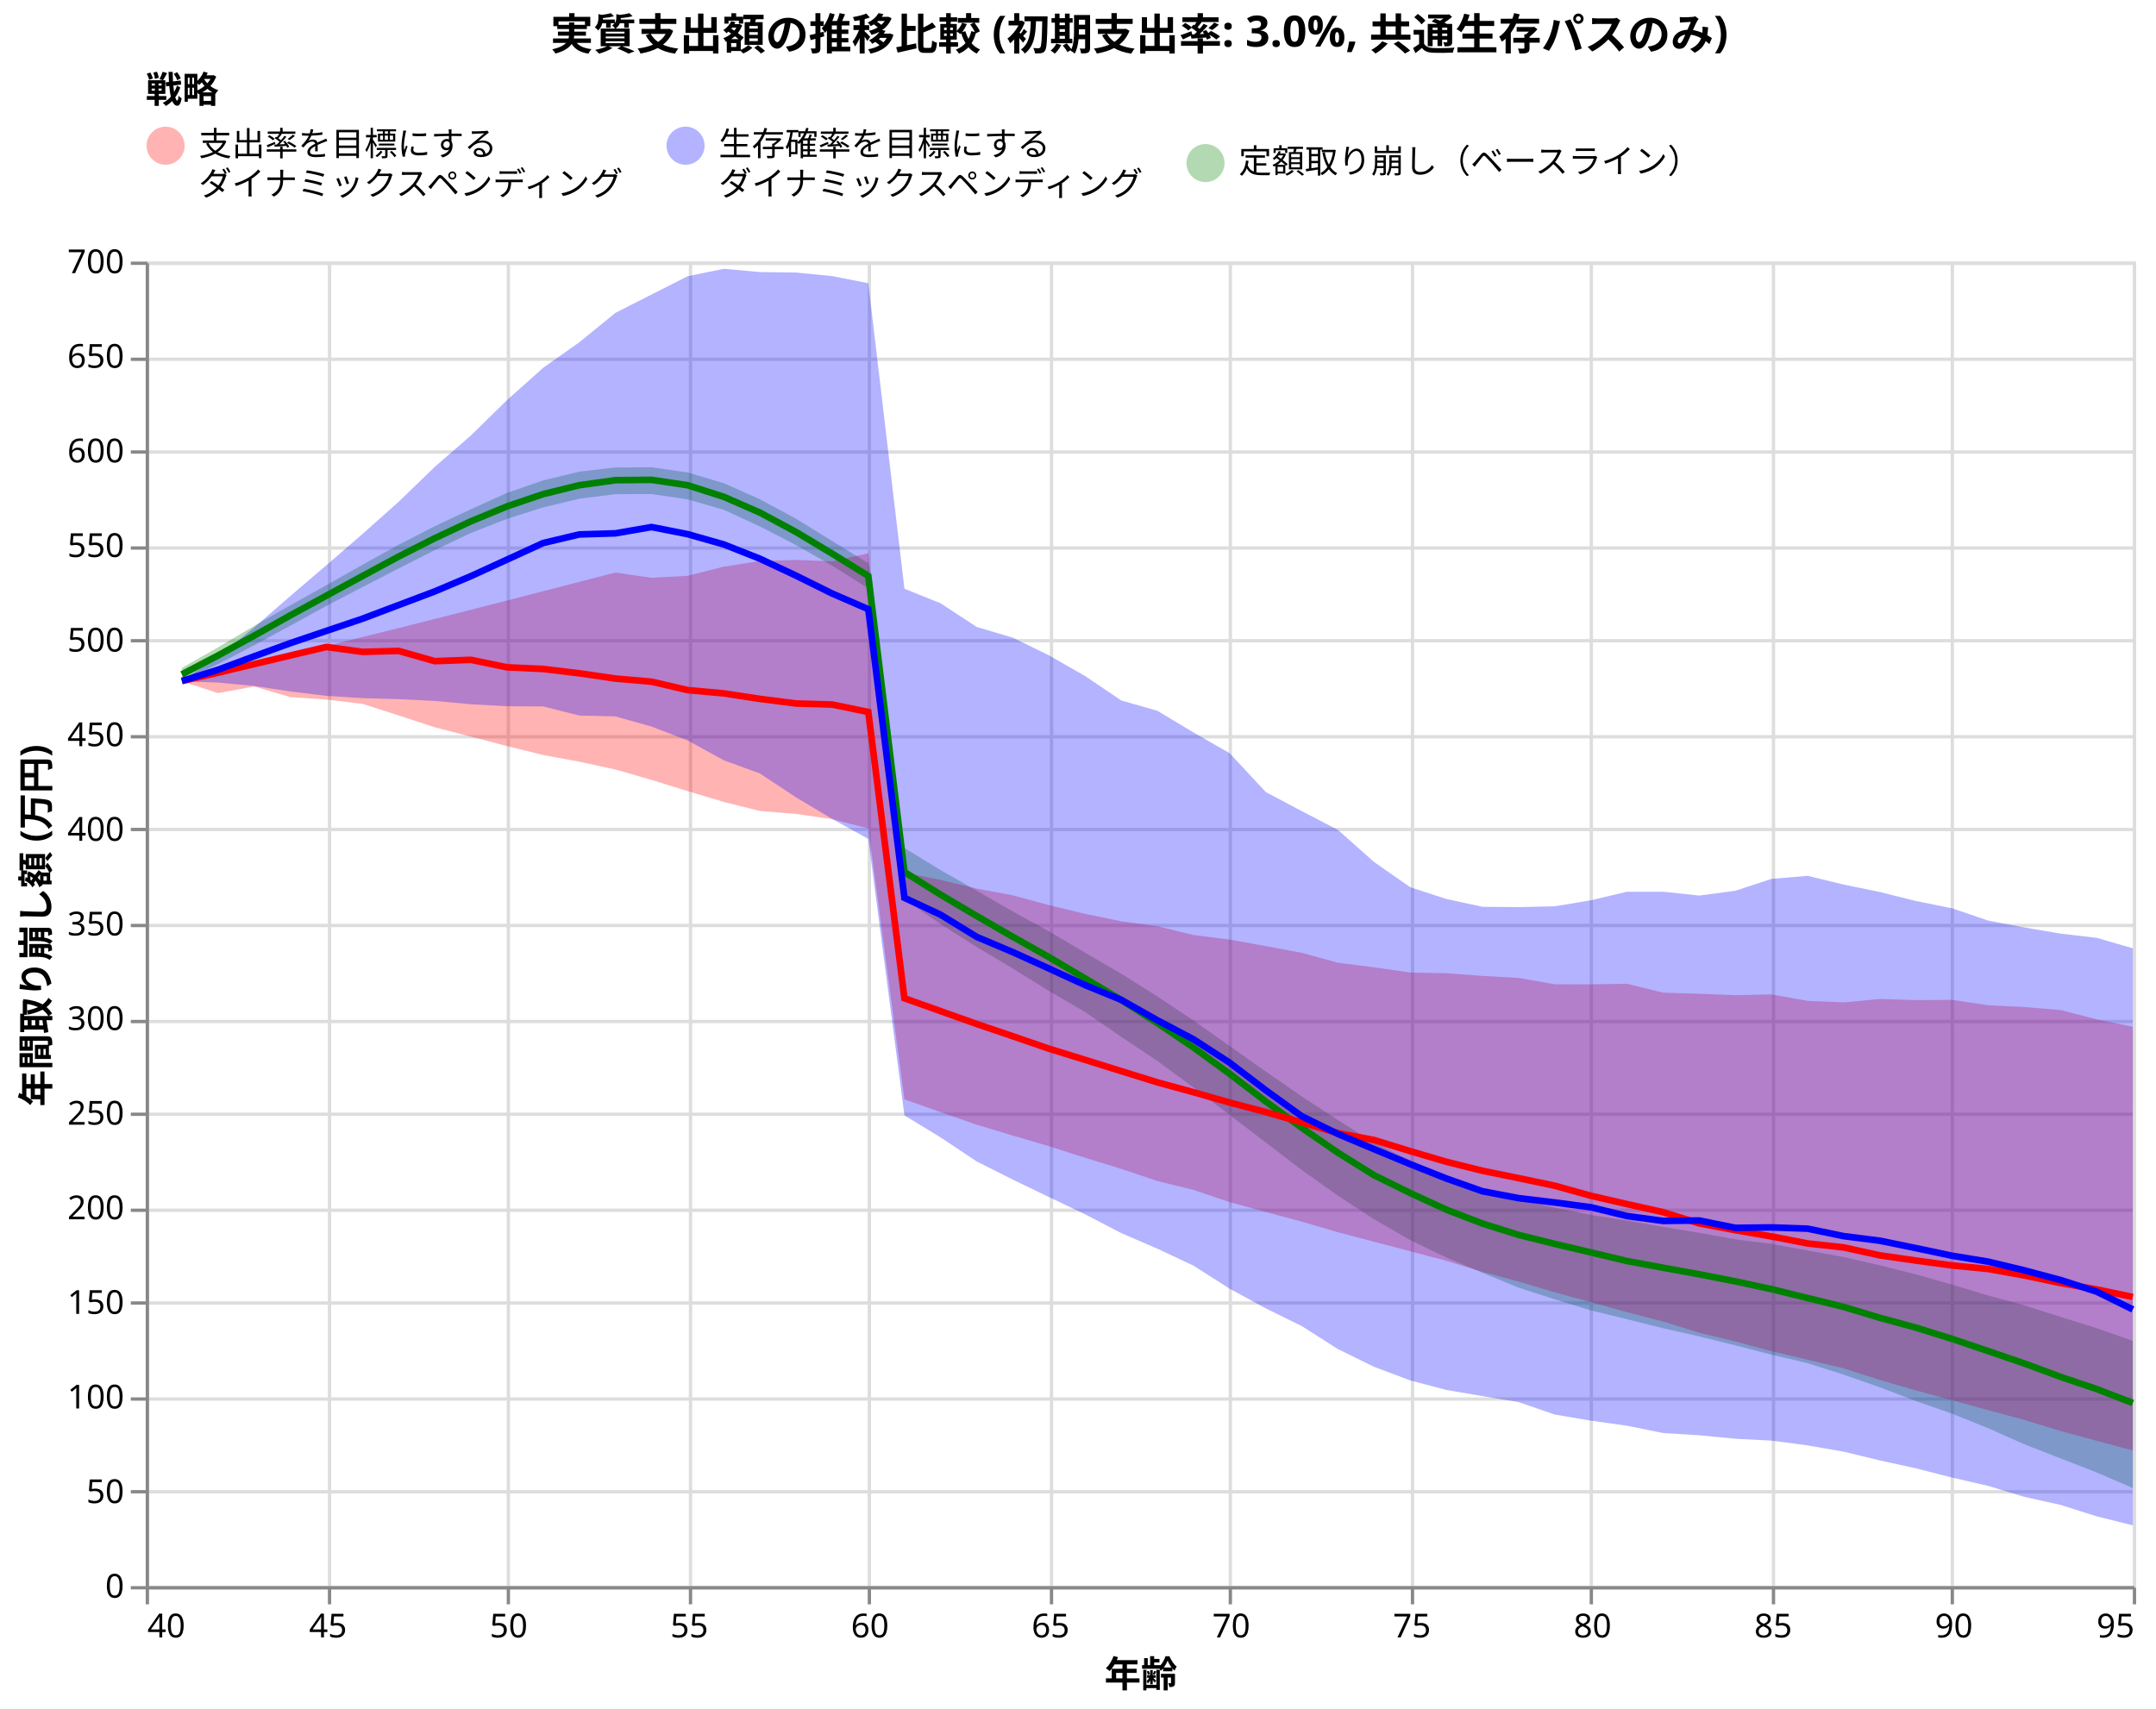
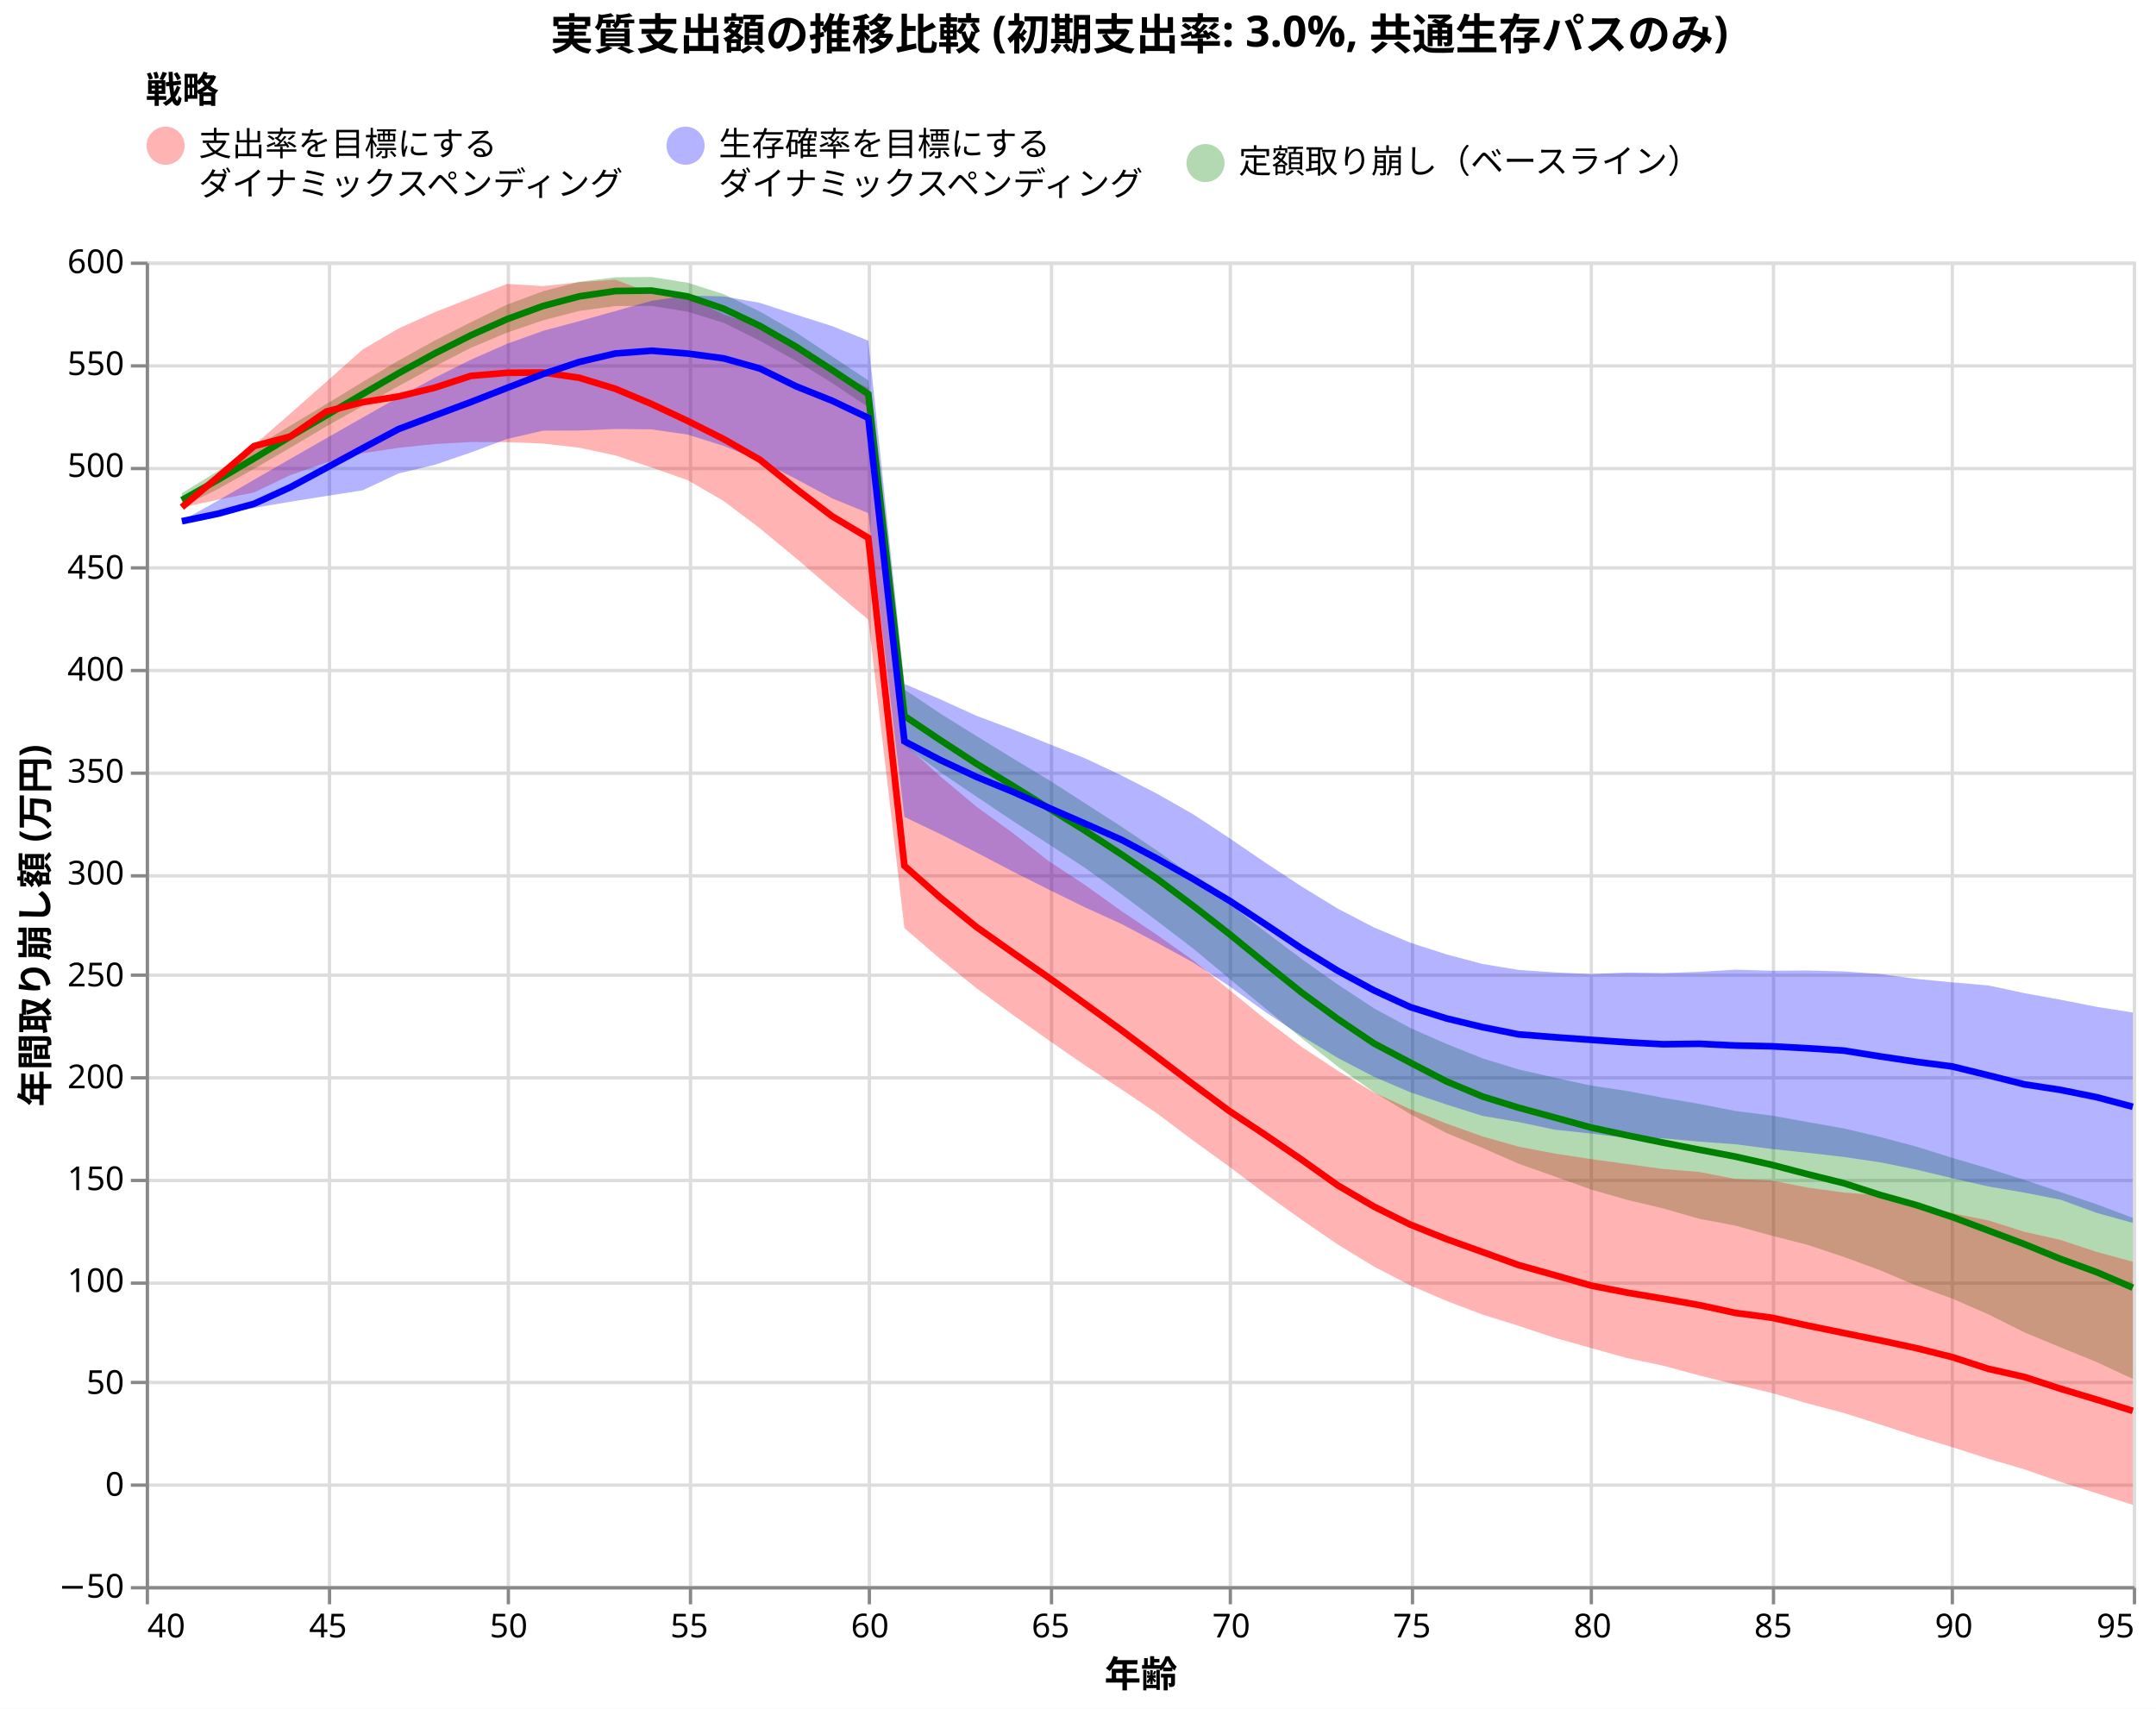
<svg xmlns="http://www.w3.org/2000/svg" version="1.1" class="marks" width="651" height="516" viewBox="0 0 651 516">
  <rect width="651" height="516" fill="white" />
  <g fill="none" stroke-miterlimit="10" transform="translate(44,79)">
    <g class="mark-group role-frame root" role="graphics-object" aria-roledescription="group mark container">
      <g transform="translate(0,0)">
        <path class="background" aria-hidden="true" d="M0.5,0.5h600v400h-600Z" stroke="#ddd" />
        <g>
          <g class="mark-group role-axis" aria-hidden="true">
            <g transform="translate(0.5,400.5)">
              <path class="background" aria-hidden="true" d="M0,0h0v0h0Z" pointer-events="none" />
              <g>
                <g class="mark-rule role-axis-grid" pointer-events="none">
                  <line transform="translate(0,-400)" x2="0" y2="400" stroke="#ddd" stroke-width="1" opacity="1" />
                  <line transform="translate(55,-400)" x2="0" y2="400" stroke="#ddd" stroke-width="1" opacity="1" />
                  <line transform="translate(109,-400)" x2="0" y2="400" stroke="#ddd" stroke-width="1" opacity="1" />
                  <line transform="translate(164,-400)" x2="0" y2="400" stroke="#ddd" stroke-width="1" opacity="1" />
                  <line transform="translate(218,-400)" x2="0" y2="400" stroke="#ddd" stroke-width="1" opacity="1" />
                  <line transform="translate(273,-400)" x2="0" y2="400" stroke="#ddd" stroke-width="1" opacity="1" />
                  <line transform="translate(327,-400)" x2="0" y2="400" stroke="#ddd" stroke-width="1" opacity="1" />
                  <line transform="translate(382,-400)" x2="0" y2="400" stroke="#ddd" stroke-width="1" opacity="1" />
                  <line transform="translate(436,-400)" x2="0" y2="400" stroke="#ddd" stroke-width="1" opacity="1" />
                  <line transform="translate(491,-400)" x2="0" y2="400" stroke="#ddd" stroke-width="1" opacity="1" />
                  <line transform="translate(545,-400)" x2="0" y2="400" stroke="#ddd" stroke-width="1" opacity="1" />
                  <line transform="translate(600,-400)" x2="0" y2="400" stroke="#ddd" stroke-width="1" opacity="1" />
                </g>
              </g>
              <path class="foreground" aria-hidden="true" d="" pointer-events="none" display="none" />
            </g>
          </g>
          <g class="mark-group role-axis" aria-hidden="true">
            <g transform="translate(0.5,0.5)">
              <path class="background" aria-hidden="true" d="M0,0h0v0h0Z" pointer-events="none" />
              <g>
                <g class="mark-rule role-axis-grid" pointer-events="none">
                  <line transform="translate(0,400)" x2="600" y2="0" stroke="#ddd" stroke-width="1" opacity="1" />
-                   <line transform="translate(0,371)" x2="600" y2="0" stroke="#ddd" stroke-width="1" opacity="1" />
-                   <line transform="translate(0,343)" x2="600" y2="0" stroke="#ddd" stroke-width="1" opacity="1" />
-                   <line transform="translate(0,314)" x2="600" y2="0" stroke="#ddd" stroke-width="1" opacity="1" />
-                   <line transform="translate(0,286)" x2="600" y2="0" stroke="#ddd" stroke-width="1" opacity="1" />
-                   <line transform="translate(0,257)" x2="600" y2="0" stroke="#ddd" stroke-width="1" opacity="1" />
-                   <line transform="translate(0,229)" x2="600" y2="0" stroke="#ddd" stroke-width="1" opacity="1" />
-                   <line transform="translate(0,200)" x2="600" y2="0" stroke="#ddd" stroke-width="1" opacity="1" />
-                   <line transform="translate(0,171)" x2="600" y2="0" stroke="#ddd" stroke-width="1" opacity="1" />
-                   <line transform="translate(0,143)" x2="600" y2="0" stroke="#ddd" stroke-width="1" opacity="1" />
-                   <line transform="translate(0,114)" x2="600" y2="0" stroke="#ddd" stroke-width="1" opacity="1" />
-                   <line transform="translate(0,86)" x2="600" y2="0" stroke="#ddd" stroke-width="1" opacity="1" />
-                   <line transform="translate(0,57)" x2="600" y2="0" stroke="#ddd" stroke-width="1" opacity="1" />
-                   <line transform="translate(0,29)" x2="600" y2="0" stroke="#ddd" stroke-width="1" opacity="1" />
+                   <line transform="translate(0,369)" x2="600" y2="0" stroke="#ddd" stroke-width="1" opacity="1" />
+                   <line transform="translate(0,338)" x2="600" y2="0" stroke="#ddd" stroke-width="1" opacity="1" />
+                   <line transform="translate(0,308)" x2="600" y2="0" stroke="#ddd" stroke-width="1" opacity="1" />
+                   <line transform="translate(0,277)" x2="600" y2="0" stroke="#ddd" stroke-width="1" opacity="1" />
+                   <line transform="translate(0,246)" x2="600" y2="0" stroke="#ddd" stroke-width="1" opacity="1" />
+                   <line transform="translate(0,215)" x2="600" y2="0" stroke="#ddd" stroke-width="1" opacity="1" />
+                   <line transform="translate(0,185)" x2="600" y2="0" stroke="#ddd" stroke-width="1" opacity="1" />
+                   <line transform="translate(0,154)" x2="600" y2="0" stroke="#ddd" stroke-width="1" opacity="1" />
+                   <line transform="translate(0,123)" x2="600" y2="0" stroke="#ddd" stroke-width="1" opacity="1" />
+                   <line transform="translate(0,92)" x2="600" y2="0" stroke="#ddd" stroke-width="1" opacity="1" />
+                   <line transform="translate(0,62)" x2="600" y2="0" stroke="#ddd" stroke-width="1" opacity="1" />
+                   <line transform="translate(0,31)" x2="600" y2="0" stroke="#ddd" stroke-width="1" opacity="1" />
                  <line transform="translate(0,0)" x2="600" y2="0" stroke="#ddd" stroke-width="1" opacity="1" />
                </g>
              </g>
              <path class="foreground" aria-hidden="true" d="" pointer-events="none" display="none" />
            </g>
          </g>
          <g class="mark-group role-axis" role="graphics-symbol" aria-roledescription="axis" aria-label="X-axis titled '年齢' for a linear scale with values from 40 to 95">
            <g transform="translate(0.5,400.5)">
              <path class="background" aria-hidden="true" d="M0,0h0v0h0Z" pointer-events="none" />
              <g>
                <g class="mark-rule role-axis-tick" pointer-events="none">
                  <line transform="translate(0,0)" x2="0" y2="5" stroke="#888" stroke-width="1" opacity="1" />
                  <line transform="translate(55,0)" x2="0" y2="5" stroke="#888" stroke-width="1" opacity="1" />
                  <line transform="translate(109,0)" x2="0" y2="5" stroke="#888" stroke-width="1" opacity="1" />
                  <line transform="translate(164,0)" x2="0" y2="5" stroke="#888" stroke-width="1" opacity="1" />
                  <line transform="translate(218,0)" x2="0" y2="5" stroke="#888" stroke-width="1" opacity="1" />
                  <line transform="translate(273,0)" x2="0" y2="5" stroke="#888" stroke-width="1" opacity="1" />
                  <line transform="translate(327,0)" x2="0" y2="5" stroke="#888" stroke-width="1" opacity="1" />
                  <line transform="translate(382,0)" x2="0" y2="5" stroke="#888" stroke-width="1" opacity="1" />
                  <line transform="translate(436,0)" x2="0" y2="5" stroke="#888" stroke-width="1" opacity="1" />
                  <line transform="translate(491,0)" x2="0" y2="5" stroke="#888" stroke-width="1" opacity="1" />
                  <line transform="translate(545,0)" x2="0" y2="5" stroke="#888" stroke-width="1" opacity="1" />
                  <line transform="translate(600,0)" x2="0" y2="5" stroke="#888" stroke-width="1" opacity="1" />
                </g>
                <g class="mark-text role-axis-label" pointer-events="none">
                  <text text-anchor="start" transform="translate(0,15)" font-family="sans-serif" font-size="10px" fill="#000" opacity="1">40</text>
                  <text text-anchor="middle" transform="translate(54.54545,15)" font-family="sans-serif" font-size="10px" fill="#000" opacity="1">45</text>
                  <text text-anchor="middle" transform="translate(109.0909,15)" font-family="sans-serif" font-size="10px" fill="#000" opacity="1">50</text>
                  <text text-anchor="middle" transform="translate(163.6364,15)" font-family="sans-serif" font-size="10px" fill="#000" opacity="1">55</text>
                  <text text-anchor="middle" transform="translate(218.1818,15)" font-family="sans-serif" font-size="10px" fill="#000" opacity="1">60</text>
                  <text text-anchor="middle" transform="translate(272.7273,15)" font-family="sans-serif" font-size="10px" fill="#000" opacity="1">65</text>
                  <text text-anchor="middle" transform="translate(327.2727,15)" font-family="sans-serif" font-size="10px" fill="#000" opacity="1">70</text>
                  <text text-anchor="middle" transform="translate(381.8182,15)" font-family="sans-serif" font-size="10px" fill="#000" opacity="1">75</text>
                  <text text-anchor="middle" transform="translate(436.3636,15)" font-family="sans-serif" font-size="10px" fill="#000" opacity="1">80</text>
                  <text text-anchor="middle" transform="translate(490.9091,15)" font-family="sans-serif" font-size="10px" fill="#000" opacity="1">85</text>
                  <text text-anchor="middle" transform="translate(545.4545,15)" font-family="sans-serif" font-size="10px" fill="#000" opacity="1">90</text>
                  <text text-anchor="end" transform="translate(600,15)" font-family="sans-serif" font-size="10px" fill="#000" opacity="1">95</text>
                </g>
                <g class="mark-rule role-axis-domain" pointer-events="none">
                  <line transform="translate(0,0)" x2="600" y2="0" stroke="#888" stroke-width="1" opacity="1" />
                </g>
                <g class="mark-text role-axis-title" pointer-events="none">
                  <text text-anchor="middle" transform="translate(300,30)" font-family="sans-serif" font-size="11px" font-weight="bold" fill="#000" opacity="1">年齢</text>
                </g>
              </g>
              <path class="foreground" aria-hidden="true" d="" pointer-events="none" display="none" />
            </g>
          </g>
-           <g class="mark-group role-axis" role="graphics-symbol" aria-roledescription="axis" aria-label="Y-axis titled '年間取り崩し額 (万円)' for a linear scale with values from 0 to 700">
+           <g class="mark-group role-axis" role="graphics-symbol" aria-roledescription="axis" aria-label="Y-axis titled '年間取り崩し額 (万円)' for a linear scale with values from −50 to 600">
            <g transform="translate(0.5,0.5)">
              <path class="background" aria-hidden="true" d="M0,0h0v0h0Z" pointer-events="none" />
              <g>
                <g class="mark-rule role-axis-tick" pointer-events="none">
                  <line transform="translate(0,400)" x2="-5" y2="0" stroke="#888" stroke-width="1" opacity="1" />
-                   <line transform="translate(0,371)" x2="-5" y2="0" stroke="#888" stroke-width="1" opacity="1" />
-                   <line transform="translate(0,343)" x2="-5" y2="0" stroke="#888" stroke-width="1" opacity="1" />
-                   <line transform="translate(0,314)" x2="-5" y2="0" stroke="#888" stroke-width="1" opacity="1" />
-                   <line transform="translate(0,286)" x2="-5" y2="0" stroke="#888" stroke-width="1" opacity="1" />
-                   <line transform="translate(0,257)" x2="-5" y2="0" stroke="#888" stroke-width="1" opacity="1" />
-                   <line transform="translate(0,229)" x2="-5" y2="0" stroke="#888" stroke-width="1" opacity="1" />
-                   <line transform="translate(0,200)" x2="-5" y2="0" stroke="#888" stroke-width="1" opacity="1" />
-                   <line transform="translate(0,171)" x2="-5" y2="0" stroke="#888" stroke-width="1" opacity="1" />
-                   <line transform="translate(0,143)" x2="-5" y2="0" stroke="#888" stroke-width="1" opacity="1" />
-                   <line transform="translate(0,114)" x2="-5" y2="0" stroke="#888" stroke-width="1" opacity="1" />
-                   <line transform="translate(0,86)" x2="-5" y2="0" stroke="#888" stroke-width="1" opacity="1" />
-                   <line transform="translate(0,57)" x2="-5" y2="0" stroke="#888" stroke-width="1" opacity="1" />
-                   <line transform="translate(0,29)" x2="-5" y2="0" stroke="#888" stroke-width="1" opacity="1" />
+                   <line transform="translate(0,369)" x2="-5" y2="0" stroke="#888" stroke-width="1" opacity="1" />
+                   <line transform="translate(0,338)" x2="-5" y2="0" stroke="#888" stroke-width="1" opacity="1" />
+                   <line transform="translate(0,308)" x2="-5" y2="0" stroke="#888" stroke-width="1" opacity="1" />
+                   <line transform="translate(0,277)" x2="-5" y2="0" stroke="#888" stroke-width="1" opacity="1" />
+                   <line transform="translate(0,246)" x2="-5" y2="0" stroke="#888" stroke-width="1" opacity="1" />
+                   <line transform="translate(0,215)" x2="-5" y2="0" stroke="#888" stroke-width="1" opacity="1" />
+                   <line transform="translate(0,185)" x2="-5" y2="0" stroke="#888" stroke-width="1" opacity="1" />
+                   <line transform="translate(0,154)" x2="-5" y2="0" stroke="#888" stroke-width="1" opacity="1" />
+                   <line transform="translate(0,123)" x2="-5" y2="0" stroke="#888" stroke-width="1" opacity="1" />
+                   <line transform="translate(0,92)" x2="-5" y2="0" stroke="#888" stroke-width="1" opacity="1" />
+                   <line transform="translate(0,62)" x2="-5" y2="0" stroke="#888" stroke-width="1" opacity="1" />
+                   <line transform="translate(0,31)" x2="-5" y2="0" stroke="#888" stroke-width="1" opacity="1" />
                  <line transform="translate(0,0)" x2="-5" y2="0" stroke="#888" stroke-width="1" opacity="1" />
                </g>
                <g class="mark-text role-axis-label" pointer-events="none">
-                   <text text-anchor="end" transform="translate(-7,403)" font-family="sans-serif" font-size="10px" fill="#000" opacity="1">0</text>
-                   <text text-anchor="end" transform="translate(-7,374.4286)" font-family="sans-serif" font-size="10px" fill="#000" opacity="1">50</text>
-                   <text text-anchor="end" transform="translate(-7,345.8571)" font-family="sans-serif" font-size="10px" fill="#000" opacity="1">100</text>
-                   <text text-anchor="end" transform="translate(-7,317.2857)" font-family="sans-serif" font-size="10px" fill="#000" opacity="1">150</text>
-                   <text text-anchor="end" transform="translate(-7,288.7143)" font-family="sans-serif" font-size="10px" fill="#000" opacity="1">200</text>
-                   <text text-anchor="end" transform="translate(-7,260.1429)" font-family="sans-serif" font-size="10px" fill="#000" opacity="1">250</text>
-                   <text text-anchor="end" transform="translate(-7,231.5714)" font-family="sans-serif" font-size="10px" fill="#000" opacity="1">300</text>
-                   <text text-anchor="end" transform="translate(-7,203)" font-family="sans-serif" font-size="10px" fill="#000" opacity="1">350</text>
-                   <text text-anchor="end" transform="translate(-7,174.4286)" font-family="sans-serif" font-size="10px" fill="#000" opacity="1">400</text>
-                   <text text-anchor="end" transform="translate(-7,145.8571)" font-family="sans-serif" font-size="10px" fill="#000" opacity="1">450</text>
-                   <text text-anchor="end" transform="translate(-7,117.2857)" font-family="sans-serif" font-size="10px" fill="#000" opacity="1">500</text>
-                   <text text-anchor="end" transform="translate(-7,88.71429)" font-family="sans-serif" font-size="10px" fill="#000" opacity="1">550</text>
-                   <text text-anchor="end" transform="translate(-7,60.14286)" font-family="sans-serif" font-size="10px" fill="#000" opacity="1">600</text>
-                   <text text-anchor="end" transform="translate(-7,31.57143)" font-family="sans-serif" font-size="10px" fill="#000" opacity="1">650</text>
-                   <text text-anchor="end" transform="translate(-7,3)" font-family="sans-serif" font-size="10px" fill="#000" opacity="1">700</text>
+                   <text text-anchor="end" transform="translate(-7,403)" font-family="sans-serif" font-size="10px" fill="#000" opacity="1">−50</text>
+                   <text text-anchor="end" transform="translate(-7,372.2308)" font-family="sans-serif" font-size="10px" fill="#000" opacity="1">0</text>
+                   <text text-anchor="end" transform="translate(-7,341.4615)" font-family="sans-serif" font-size="10px" fill="#000" opacity="1">50</text>
+                   <text text-anchor="end" transform="translate(-7,310.6923)" font-family="sans-serif" font-size="10px" fill="#000" opacity="1">100</text>
+                   <text text-anchor="end" transform="translate(-7,279.9231)" font-family="sans-serif" font-size="10px" fill="#000" opacity="1">150</text>
+                   <text text-anchor="end" transform="translate(-7,249.1538)" font-family="sans-serif" font-size="10px" fill="#000" opacity="1">200</text>
+                   <text text-anchor="end" transform="translate(-7,218.3846)" font-family="sans-serif" font-size="10px" fill="#000" opacity="1">250</text>
+                   <text text-anchor="end" transform="translate(-7,187.6154)" font-family="sans-serif" font-size="10px" fill="#000" opacity="1">300</text>
+                   <text text-anchor="end" transform="translate(-7,156.8462)" font-family="sans-serif" font-size="10px" fill="#000" opacity="1">350</text>
+                   <text text-anchor="end" transform="translate(-7,126.0769)" font-family="sans-serif" font-size="10px" fill="#000" opacity="1">400</text>
+                   <text text-anchor="end" transform="translate(-7,95.30769)" font-family="sans-serif" font-size="10px" fill="#000" opacity="1">450</text>
+                   <text text-anchor="end" transform="translate(-7,64.53846)" font-family="sans-serif" font-size="10px" fill="#000" opacity="1">500</text>
+                   <text text-anchor="end" transform="translate(-7,33.76923)" font-family="sans-serif" font-size="10px" fill="#000" opacity="1">550</text>
+                   <text text-anchor="end" transform="translate(-7,3)" font-family="sans-serif" font-size="10px" fill="#000" opacity="1">600</text>
                </g>
                <g class="mark-rule role-axis-domain" pointer-events="none">
                  <line transform="translate(0,400)" x2="0" y2="-400" stroke="#888" stroke-width="1" opacity="1" />
                </g>
                <g class="mark-text role-axis-title" pointer-events="none">
-                   <text text-anchor="middle" transform="translate(-27.68457,200) rotate(-90) translate(0,-2)" font-family="sans-serif" font-size="11px" font-weight="bold" fill="#000" opacity="1">年間取り崩し額 (万円)</text>
+                   <text text-anchor="middle" transform="translate(-27.96289,200) rotate(-90) translate(0,-2)" font-family="sans-serif" font-size="11px" font-weight="bold" fill="#000" opacity="1">年間取り崩し額 (万円)</text>
                </g>
              </g>
              <path class="foreground" aria-hidden="true" d="" pointer-events="none" display="none" />
            </g>
          </g>
          <g class="mark-group role-scope layer_0_pathgroup" role="graphics-object" aria-roledescription="group mark container">
            <g transform="translate(0,0)">
              <path class="background" aria-hidden="true" d="M0,0h600v400h-600Z" />
              <g>
                <g class="mark-area role-mark layer_0_marks" role="graphics-object" aria-roledescription="area mark container">
-                   <path aria-label="年齢: 41; 年間取り崩し額 (万円): 478.536350223; spend75p: 485.250710233; 戦略: 定額取り崩し（ベースライン）" role="graphics-symbol" aria-roledescription="area mark" d="M10.909,126.551L21.818,121.554L32.727,115.869L43.636,109.973L54.545,103.983L65.455,98.289L76.364,92.674L87.273,87.156L98.182,81.942L109.091,77.694L120,74.227L130.909,71.607L141.818,70.228L152.727,70.199L163.636,71.813L174.545,74.954L185.455,79.985L196.364,85.611L207.273,91.829L218.182,98.673L229.091,192.554L240,200.04L250.909,206.974L261.818,213.476L272.727,220.261L283.636,226.614L294.545,234.104L305.455,241.399L316.364,249.398L327.273,257.698L338.182,266.01L349.091,274.342L360,282.106L370.909,289.2L381.818,295.491L392.727,300.765L403.636,305.378L414.545,309.869L425.455,313.391L436.364,316.733L447.273,319.395L458.182,322.126L469.091,324.589L480,327.287L490.909,330.108L501.818,332.67L512.727,336.152L523.636,339.948L534.545,344.128L545.455,347.94L556.364,352.318L567.273,357.177L578.182,361.425L589.091,365.672L600,370.378L600,325.938L589.091,322.127L578.182,318.705L567.273,315.23L556.364,312.245L545.455,308.968L534.545,305.871L523.636,303.124L512.727,300.632L501.818,298.654L490.909,296.668L480,295.275L469.091,293.308L458.182,291.523L447.273,289.625L436.364,287.927L425.455,285.706L414.545,283.317L403.636,280.015L392.727,276.286L381.818,271.545L370.909,266.133L360,259.279L349.091,252.156L338.182,244.596L327.273,236.882L316.364,229.187L305.455,221.922L294.545,215.06L283.636,208.714L272.727,202.252L261.818,196.272L250.909,189.987L240,183.758L229.091,177.113L218.182,91.095L207.273,84.375L196.364,77.666L185.455,71.777L174.545,66.934L163.636,63.691L152.727,62.114L141.818,62.175L130.909,63.44L120,66.091L109.091,69.848L98.182,74.788L87.273,79.92L76.364,85.519L65.455,91.557L54.545,97.724L43.636,103.806L32.727,110.019L21.818,116.505L10.909,122.714Z" fill="green" opacity="0.3" />
+                   <path aria-label="年齢: 41; 年間取り崩し額 (万円): 479.637149036; spend75p: 486.366954392; 戦略: 定額取り崩し（ベースライン）" role="graphics-symbol" aria-roledescription="area mark" d="M10.909,74.069L21.818,68.691L32.727,62.569L43.636,56.22L54.545,49.768L65.455,43.636L76.364,37.59L87.273,31.648L98.182,26.033L109.091,21.458L120,17.725L130.909,14.905L141.818,13.418L152.727,13.381L163.636,15.125L174.545,18.48L185.455,23.917L196.364,29.967L207.273,36.679L218.182,43.99L229.091,146.165L240,154.245L250.909,161.625L261.818,168.916L272.727,175.991L283.636,183.105L294.545,190.98L305.455,199.195L316.364,207.526L327.273,216.602L338.182,225.629L349.091,234.576L360,243.158L370.909,250.894L381.818,257.45L392.727,263.165L403.636,267.652L414.545,272.445L425.455,276.287L436.364,280.211L447.273,283.348L458.182,285.933L469.091,289.073L480,291.139L490.909,294.16L501.818,296.95L512.727,300.585L523.636,304.588L534.545,309.201L545.455,313.161L556.364,317.921L567.273,323.375L578.182,327.905L589.091,332.341L600,337.428L600,288.786L589.091,284.695L578.182,281.01L567.273,277.335L556.364,273.874L545.455,270.664L534.545,267.253L523.636,264.343L512.727,261.789L501.818,259.857L490.909,257.9L480,256.521L469.091,254.377L458.182,252.527L447.273,250.469L436.364,248.84L425.455,246.453L414.545,243.968L403.636,240.616L392.727,236.247L381.818,231.447L370.909,225.522L360,218.375L349.091,210.655L338.182,202.459L327.273,193.98L316.364,185.653L305.455,177.955L294.545,170.613L283.636,163.589L272.727,156.601L261.818,150.02L250.909,143.326L240,136.544L229.091,129.227L218.182,35.892L207.273,28.626L196.364,21.376L185.455,15.083L174.545,9.839L163.636,6.372L152.727,4.66L141.818,4.73L130.909,6.089L120,8.946L109.091,12.992L98.182,18.313L87.273,23.839L76.364,29.869L65.455,36.372L54.545,43.013L43.636,49.564L32.727,56.255L21.818,63.241L10.909,69.928Z" fill="green" opacity="0.3" />
                </g>
              </g>
              <path class="foreground" aria-hidden="true" d="" display="none" />
            </g>
            <g transform="translate(0,0)">
              <path class="background" aria-hidden="true" d="M0,0h600v400h-600Z" />
              <g>
                <g class="mark-area role-mark layer_0_marks" role="graphics-object" aria-roledescription="area mark container">
-                   <path aria-label="年齢: 41; 年間取り崩し額 (万円): 478.203906665; spend75p: 478.490347629; 戦略: 支出率を目標にする@ダイナミックスペンディング" role="graphics-symbol" aria-roledescription="area mark" d="M10.909,126.741L21.818,130.319L32.727,128.314L43.636,131.511L54.545,132.251L65.455,133.561L76.364,137.058L87.273,140.639L98.182,143.457L109.091,146.319L120,149.013L130.909,151.037L141.818,153.381L152.727,156.538L163.636,159.915L174.545,163.183L185.455,165.911L196.364,166.796L207.273,168.393L218.182,171.172L229.091,252.994L240,256.851L250.909,260.651L261.818,263.931L272.727,267.145L283.636,270.634L294.545,273.993L305.455,277.659L316.364,280.341L327.273,284.018L338.182,287.017L349.091,289.932L360,293.136L370.909,296.001L381.818,298.865L392.727,301.763L403.636,305.117L414.545,308.019L425.455,311.268L436.364,314.248L447.273,317.283L458.182,320.102L469.091,323.488L480,326.122L490.909,329.066L501.818,331.63L512.727,334.262L523.636,337.766L534.545,340.922L545.455,343.887L556.364,346.875L567.273,349.827L578.182,353.164L589.091,356.11L600,359.036L600,231.074L589.091,228.839L578.182,226.034L567.273,225.121L556.364,224.6L545.455,222.961L534.545,223.036L523.636,222.686L512.727,223.731L501.818,223.265L490.909,221.312L480,221.545L469.091,221.12L458.182,220.787L447.273,218.103L436.364,218.269L425.455,218.26L414.545,216.33L403.636,215.728L392.727,214.915L381.818,214.7L370.909,213.137L360,211.756L349.091,208.762L338.182,206.713L327.273,204.761L316.364,203.371L305.455,200.73L294.545,199.22L283.636,196.987L272.727,194.354L261.818,191.398L250.909,189.36L240,186.727L229.091,184.504L218.182,88.104L207.273,90.515L196.364,90.104L185.455,90.428L174.545,92.138L163.636,94.898L152.727,95.5L141.818,93.908L130.909,96.725L120,99.552L109.091,102.364L98.182,105.15L87.273,107.927L76.364,110.68L65.455,113.39L54.545,116.067L43.636,118.726L32.727,121.372L21.818,124.01L10.909,126.577Z" fill="red" opacity="0.3" />
+                   <path aria-label="年齢: 41; 年間取り崩し額 (万円): 479.304705478; spend75p: 479.606591788; 戦略: 支出率を目標にする@ダイナミックスペンディング" role="graphics-symbol" aria-roledescription="area mark" d="M10.909,74.274L21.818,71.919L32.727,69.713L43.636,64.498L54.545,60.705L65.455,57.868L76.364,56.235L87.273,55.1L98.182,54.48L109.091,54.529L120,54.953L130.909,56.212L141.818,58.541L152.727,62.159L163.636,66.008L174.545,72.327L185.455,80.561L196.364,89.578L207.273,98.952L218.182,108.149L229.091,201.286L240,210.675L250.909,219.481L261.818,227.486L272.727,235.207L283.636,242.75L294.545,249.936L305.455,257.3L316.364,265.51L327.273,273.401L338.182,281.615L349.091,289.41L360,296.874L370.909,303.531L381.818,309.179L392.727,313.845L403.636,318.003L414.545,321.395L425.455,325.038L436.364,328.085L447.273,331.134L458.182,333.429L469.091,336.381L480,339.085L490.909,341.654L501.818,344.824L512.727,347.71L523.636,351.162L534.545,354.737L545.455,358.031L556.364,361.544L567.273,364.736L578.182,368.536L589.091,371.954L600,375.471L600,302.035L589.091,299.067L578.182,295.46L567.273,293.004L556.364,289.554L545.455,287.377L534.545,284.942L523.636,281.993L512.727,281.142L501.818,279.651L490.909,277.515L480,277.035L469.091,274.931L458.182,274.036L447.273,272.537L436.364,271.034L425.455,269.373L414.545,267.285L403.636,264.195L392.727,260.3L381.818,255.964L370.909,250.958L360,244.417L349.091,237.206L338.182,228.927L327.273,220.012L316.364,211.086L305.455,203.416L294.545,196.086L283.636,188.27L272.727,181.104L261.818,172.584L250.909,164.664L240,155.549L229.091,145.638L218.182,38.199L207.273,32.822L196.364,26.455L185.455,19.513L174.545,16.015L163.636,10.661L152.727,9.621L141.818,5.455L130.909,6.216L120,7.404L109.091,6.75L98.182,10.984L87.273,15.285L76.364,20.188L65.455,26.581L54.545,36.288L43.636,45.904L32.727,55.438L21.818,64.849L10.909,74.088Z" fill="red" opacity="0.3" />
                </g>
              </g>
              <path class="foreground" aria-hidden="true" d="" display="none" />
            </g>
            <g transform="translate(0,0)">
              <path class="background" aria-hidden="true" d="M0,0h600v400h-600Z" />
              <g>
                <g class="mark-area role-mark layer_0_marks" role="graphics-object" aria-roledescription="area mark container">
-                   <path aria-label="年齢: 41; 年間取り崩し額 (万円): 478.203906665; spend75p: 478.490347629; 戦略: 生存確率を目標にする@ダイナミックスペンディング" role="graphics-symbol" aria-roledescription="area mark" d="M10.909,126.741L21.818,127.133L32.727,128.154L43.636,129.804L54.545,131.142L65.455,131.837L76.364,132.14L87.273,132.672L98.182,133.681L109.091,134.286L120,134.339L130.909,137.081L141.818,137.352L152.727,140.415L163.636,144.601L174.545,150.597L185.455,154.584L196.364,161.798L207.273,168.306L218.182,174.349L229.091,257.834L240,264.489L250.909,271.749L261.818,277.239L272.727,282.506L283.636,287.706L294.545,293.384L305.455,298.09L316.364,303.215L327.273,310.173L338.182,316.118L349.091,321.485L360,328.424L370.909,333.777L381.818,337.879L392.727,340.759L403.636,342.62L414.545,344.43L425.455,348.192L436.364,350.03L447.273,351.564L458.182,353.77L469.091,354.443L480,355.498L490.909,356.063L501.818,357.514L512.727,359.413L523.636,362.042L534.545,364.442L545.455,367.227L556.364,369.742L567.273,373.059L578.182,375.466L589.091,378.931L600,381.635L600,207.384L589.091,204.226L578.182,202.951L567.273,201.101L556.364,199.026L545.455,195.314L534.545,193.115L523.636,190.391L512.727,188.152L501.818,185.502L490.909,186.422L480,190.001L469.091,191.46L458.182,190.299L447.273,190.3L436.364,192.888L425.455,194.696L414.545,194.953L403.636,194.851L392.727,192.496L381.818,188.934L370.909,181.333L360,171.642L349.091,165.972L338.182,160.183L327.273,148.459L316.364,142.201L305.455,135.655L294.545,132.532L283.636,125.157L272.727,118.915L261.818,113.58L250.909,110.335L240,103.186L229.091,98.799L218.182,6.524L207.273,4.385L196.364,3.304L185.455,3.164L174.545,2.179L163.636,4.421L152.727,9.947L141.818,15.489L130.909,24.371L120,32.086L109.091,41.832L98.182,52.516L87.273,61.997L76.364,72.545L65.455,82.261L54.545,91.706L43.636,101.022L32.727,110.51L21.818,119.315L10.909,126.577Z" fill="blue" opacity="0.3" />
+                   <path aria-label="年齢: 41; 年間取り崩し額 (万円): 472.437869094; spend75p: 472.739755403; 戦略: 生存確率を目標にする@ダイナミックスペンディング" role="graphics-symbol" aria-roledescription="area mark" d="M10.909,78.5L21.818,76.374L32.727,74.38L43.636,72.522L54.545,70.787L65.455,69.089L76.364,63.974L87.273,61.364L98.182,57.647L109.091,53.573L120,51.049L130.909,51.018L141.818,50.543L152.727,50.662L163.636,52.246L174.545,55.677L185.455,60.137L196.364,65.643L207.273,71.5L218.182,75.956L229.091,167.724L240,172.921L250.909,178.48L261.818,184.181L272.727,189.672L283.636,195.026L294.545,199.989L305.455,205.752L316.364,211.716L327.273,218.871L338.182,226.692L349.091,233.93L360,240.511L370.909,246.201L381.818,250.86L392.727,254.55L403.636,257.994L414.545,259.862L425.455,262.161L436.364,263.32L447.273,264.713L458.182,264.787L469.091,265.768L480,266.558L490.909,267.989L501.818,269.13L512.727,270.4L523.636,272.007L534.545,274.2L545.455,276.814L556.364,279.31L567.273,281.175L578.182,283.31L589.091,287.292L600,290.309L600,226.78L589.091,225.066L578.182,222.918L567.273,220.936L556.364,218.601L545.455,217.665L534.545,216.616L523.636,215.138L512.727,214.371L501.818,214.075L490.909,214.172L480,213.835L469.091,214.495L458.182,214.876L447.273,214.708L436.364,215.158L425.455,214.661L414.545,213.914L403.636,212.113L392.727,209.209L381.818,205.685L370.909,201.109L360,195.442L349.091,188.772L338.182,181.605L327.273,174.163L316.364,166.966L305.455,160.75L294.545,155.141L283.636,150.001L272.727,145.678L261.818,141.286L250.909,137.194L240,132.225L229.091,127.545L218.182,23.89L207.273,19.489L196.364,16.032L185.455,12.466L174.545,10.524L163.636,10.241L152.727,11.846L141.818,14.945L130.909,17.983L120,20.915L109.091,24.832L98.182,29.631L87.273,35.078L76.364,40.953L65.455,47.129L54.545,53.349L43.636,59.588L32.727,65.879L21.818,72.176L10.909,78.314Z" fill="blue" opacity="0.3" />
                </g>
              </g>
              <path class="foreground" aria-hidden="true" d="" display="none" />
            </g>
          </g>
          <g class="mark-group role-scope layer_1_pathgroup" role="graphics-object" aria-roledescription="group mark container">
            <g transform="translate(0,0)">
              <path class="background" aria-hidden="true" d="M0,0h600v400h-600Z" />
              <g>
                <g class="mark-line role-mark layer_1_marks" role="graphics-object" aria-roledescription="line mark container">
-                   <path aria-label="年齢: 41; spend50p: 481.845245909; group_label: 定額取り崩し（ベースライン）" role="graphics-symbol" aria-roledescription="line mark" d="M10.909,124.66L21.818,118.965L32.727,112.971L43.636,106.849L54.545,100.894L65.455,94.956L76.364,89.076L87.273,83.538L98.182,78.439L109.091,73.921L120,70.222L130.909,67.53L141.818,66.017L152.727,65.907L163.636,67.539L174.545,71.035L185.455,75.803L196.364,81.658L207.273,88.204L218.182,94.941L229.091,184.336L240,191.183L250.909,197.625L261.818,203.919L272.727,210.047L283.636,216.484L294.545,222.984L305.455,229.96L316.364,237.336L327.273,245.276L338.182,253.634L349.091,261.614L360,269.124L370.909,275.92L381.818,281.291L392.727,286.322L403.636,290.508L414.545,293.941L425.455,296.649L436.364,299.225L447.273,301.831L458.182,303.852L469.091,305.836L480,307.972L490.909,310.319L501.818,313.005L512.727,315.693L523.636,318.983L534.545,321.94L545.455,325.348L556.364,329.036L567.273,332.772L578.182,336.811L589.091,340.488L600,344.711" stroke="green" stroke-width="2" />
+                   <path aria-label="年齢: 41; spend50p: 482.953656325; group_label: 定額取り崩し（ベースライン）" role="graphics-symbol" aria-roledescription="line mark" d="M10.909,72.029L21.818,65.896L32.727,59.441L43.636,52.848L54.545,46.435L65.455,40.04L76.364,33.707L87.273,27.744L98.182,22.252L109.091,17.387L120,13.403L130.909,10.504L141.818,8.883L152.727,8.751L163.636,10.521L174.545,14.244L185.455,19.423L196.364,25.702L207.273,32.759L218.182,40.016L229.091,137.241L240,144.56L250.909,151.684L261.818,158.329L272.727,165.125L283.636,171.872L294.545,178.98L305.455,186.453L316.364,194.621L327.273,203.121L338.182,212.043L349.091,220.796L360,228.775L370.909,236.132L381.818,241.901L392.727,247.57L403.636,252.142L414.545,255.522L425.455,258.489L436.364,261.49L447.273,263.849L458.182,266.071L469.091,268.212L480,270.289L490.909,272.756L501.818,275.615L512.727,278.321L523.636,281.855L534.545,284.904L545.455,288.529L556.364,292.615L567.273,296.729L578.182,301.201L589.091,305.184L600,309.872" stroke="green" stroke-width="2" />
                </g>
              </g>
              <path class="foreground" aria-hidden="true" d="" display="none" />
            </g>
            <g transform="translate(0,0)">
              <path class="background" aria-hidden="true" d="M0,0h600v400h-600Z" />
              <g>
                <g class="mark-line role-mark layer_1_marks" role="graphics-object" aria-roledescription="line mark container">
-                   <path aria-label="年齢: 41; spend50p: 478.345067292; group_label: 支出率を目標にする@ダイナミックスペンディング" role="graphics-symbol" aria-roledescription="line mark" d="M10.909,126.66L21.818,124.158L32.727,121.557L43.636,118.966L54.545,116.385L65.455,117.863L76.364,117.57L87.273,120.666L98.182,120.27L109.091,122.525L120,123.031L130.909,124.332L141.818,125.926L152.727,126.87L163.636,129.411L174.545,130.402L185.455,132.062L196.364,133.451L207.273,133.77L218.182,136.018L229.091,222.478L240,226.359L250.909,230.243L261.818,233.944L272.727,237.698L283.636,241.07L294.545,244.478L305.455,247.862L316.364,250.852L327.273,253.961L338.182,256.837L349.091,259.976L360,263.211L370.909,265.286L381.818,268.647L392.727,271.857L403.636,274.574L414.545,276.797L425.455,279.091L436.364,282.121L447.273,284.635L458.182,287.071L469.091,290.467L480,292.512L490.909,294.408L501.818,296.52L512.727,297.725L523.636,300.12L534.545,301.692L545.455,303.174L556.364,304.235L567.273,306.186L578.182,308.487L589.091,310.409L600,312.685" stroke="red" stroke-width="2" />
+                   <path aria-label="年齢: 41; spend50p: 479.453477708; group_label: 支出率を目標にする@ダイナミックスペンディング" role="graphics-symbol" aria-roledescription="line mark" d="M10.909,74.182L21.818,65.04L32.727,55.716L43.636,52.834L54.545,45.279L65.455,42.464L76.364,40.73L87.273,38.086L98.182,34.511L109.091,33.583L120,33.499L130.909,35.09L141.818,38.417L152.727,43.003L163.636,48.117L174.545,53.606L185.455,59.846L196.364,68.614L207.273,76.925L218.182,83.441L229.091,182.484L240,192.143L250.909,201.007L261.818,208.699L272.727,216.292L283.636,224.164L294.545,232.066L305.455,240.242L316.364,248.516L327.273,256.586L338.182,263.821L349.091,271.267L360,279.022L370.909,285.415L381.818,290.826L392.727,295.193L403.636,299.103L414.545,303.052L425.455,306.106L436.364,309.224L447.273,311.366L458.182,313.197L469.091,315.138L480,317.5L490.909,318.939L501.818,321.323L512.727,323.559L523.636,325.781L534.545,328.116L545.455,330.84L556.364,334.383L567.273,336.843L578.182,340.403L589.091,343.679L600,347.078" stroke="red" stroke-width="2" />
                </g>
              </g>
              <path class="foreground" aria-hidden="true" d="" display="none" />
            </g>
            <g transform="translate(0,0)">
              <path class="background" aria-hidden="true" d="M0,0h600v400h-600Z" />
              <g>
                <g class="mark-line role-mark layer_1_marks" role="graphics-object" aria-roledescription="line mark container">
-                   <path aria-label="年齢: 41; spend50p: 478.345067292; group_label: 生存確率を目標にする@ダイナミックスペンディング" role="graphics-symbol" aria-roledescription="line mark" d="M10.909,126.66L21.818,123.264L32.727,119.212L43.636,115.233L54.545,111.525L65.455,107.845L76.364,103.722L87.273,99.607L98.182,94.995L109.091,90.003L120,84.998L130.909,82.397L141.818,82.066L152.727,80.163L163.636,82.317L174.545,85.419L185.455,89.73L196.364,94.843L207.273,100.248L218.182,104.971L229.091,192.15L240,197.24L250.909,203.937L261.818,208.547L272.727,213.487L283.636,218.503L294.545,222.947L305.455,229.114L316.364,234.864L327.273,241.923L338.182,250.241L349.091,258.118L360,263.466L370.909,268.059L381.818,272.579L392.727,276.908L403.636,280.758L414.545,282.837L425.455,284.146L436.364,285.588L447.273,288.239L458.182,289.718L469.091,289.588L480,291.807L490.909,291.671L501.818,292.058L512.727,294.316L523.636,295.693L534.545,297.935L545.455,300.234L556.364,302.025L567.273,304.648L578.182,307.561L589.091,311.078L600,316.449" stroke="blue" stroke-width="2" />
+                   <path aria-label="年齢: 41; spend50p: 472.586641323; group_label: 生存確率を目標にする@ダイナミックスペンディング" role="graphics-symbol" aria-roledescription="line mark" d="M10.909,78.408L21.818,76.146L32.727,73.134L43.636,68.163L54.545,62.289L65.455,56.382L76.364,50.572L87.273,46.473L98.182,42.415L109.091,38.149L120,33.941L130.909,30.309L141.818,27.745L152.727,26.92L163.636,27.771L174.545,29.23L185.455,32.296L196.364,37.657L207.273,42.027L218.182,47.204L229.091,144.867L240,150.566L250.909,155.65L261.818,160.121L272.727,164.983L283.636,169.732L294.545,174.568L305.455,180.343L316.364,186.514L327.273,193.039L338.182,200.191L349.091,207.489L360,214.208L370.909,220.114L381.818,225.13L392.727,228.557L403.636,231.19L414.545,233.378L425.455,234.236L436.364,235.026L447.273,235.773L458.182,236.358L469.091,236.22L480,236.745L490.909,236.968L501.818,237.571L512.727,238.276L523.636,240.019L534.545,241.646L545.455,243.068L556.364,245.742L567.273,248.479L578.182,250.151L589.091,252.355L600,255.245" stroke="blue" stroke-width="2" />
                </g>
              </g>
              <path class="foreground" aria-hidden="true" d="" display="none" />
            </g>
          </g>
          <g class="mark-group role-legend" role="graphics-symbol" aria-roledescription="legend" aria-label="Symbol legend titled '戦略' for fill color and stroke color with 3 values: 支出率を目標にする@ダイナミックスペンディング, 生存確率を目標にする@ダイナミックスペンディング, 定額取り崩し（ベースライン）">
            <g transform="translate(0,-57)">
              <path class="background" aria-hidden="true" d="M0,0h470v39h-470Z" pointer-events="none" />
              <g>
                <g class="mark-group role-legend-entry">
                  <g transform="translate(0,16)">
                    <path class="background" aria-hidden="true" d="M0,0h0v0h0Z" pointer-events="none" />
                    <g>
                      <g class="mark-group role-scope" role="graphics-object" aria-roledescription="group mark container">
                        <g transform="translate(0,0)">
                          <path class="background" aria-hidden="true" d="M0,0h146v23h-146Z" pointer-events="none" opacity="1" />
                          <g>
                            <g class="mark-symbol role-legend-symbol" pointer-events="none">
                              <path transform="translate(6,6)" d="M5,0A5,5,0,1,1,-5,0A5,5,0,1,1,5,0" fill="red" stroke="red" stroke-width="1.5" opacity="0.3" />
                            </g>
                            <g class="mark-text role-legend-label" pointer-events="none">
                              <text text-anchor="start" transform="translate(16,9)" font-family="sans-serif" font-size="10px" fill="#000" opacity="1">
                                <tspan>支出率を目標にする</tspan>
                                <tspan x="0" dy="12">ダイナミックスペンディング</tspan>
                              </text>
                            </g>
                          </g>
                          <path class="foreground" aria-hidden="true" d="" pointer-events="none" display="none" />
                        </g>
                        <g transform="translate(157,0)">
                          <path class="background" aria-hidden="true" d="M0,0h146v23h-146Z" pointer-events="none" opacity="1" />
                          <g>
                            <g class="mark-symbol role-legend-symbol" pointer-events="none">
                              <path transform="translate(6,6)" d="M5,0A5,5,0,1,1,-5,0A5,5,0,1,1,5,0" fill="blue" stroke="blue" stroke-width="1.5" opacity="0.3" />
                            </g>
                            <g class="mark-text role-legend-label" pointer-events="none">
                              <text text-anchor="start" transform="translate(16,9)" font-family="sans-serif" font-size="10px" fill="#000" opacity="1">
                                <tspan>生存確率を目標にする</tspan>
                                <tspan x="0" dy="12">ダイナミックスペンディング</tspan>
                              </text>
                            </g>
                          </g>
                          <path class="foreground" aria-hidden="true" d="" pointer-events="none" display="none" />
                        </g>
                        <g transform="translate(314,5.25)">
                          <path class="background" aria-hidden="true" d="M0,0h156v12.5h-156Z" pointer-events="none" opacity="1" />
                          <g>
                            <g class="mark-symbol role-legend-symbol" pointer-events="none">
                              <path transform="translate(6,6)" d="M5,0A5,5,0,1,1,-5,0A5,5,0,1,1,5,0" fill="green" stroke="green" stroke-width="1.5" opacity="0.3" />
                            </g>
                            <g class="mark-text role-legend-label" pointer-events="none">
                              <text text-anchor="start" transform="translate(16,9)" font-family="sans-serif" font-size="10px" fill="#000" opacity="1">定額取り崩し（ベースライン）</text>
                            </g>
                          </g>
                          <path class="foreground" aria-hidden="true" d="" pointer-events="none" display="none" />
                        </g>
                      </g>
                    </g>
                    <path class="foreground" aria-hidden="true" d="" pointer-events="none" display="none" />
                  </g>
                </g>
                <g class="mark-text role-legend-title" pointer-events="none">
                  <text text-anchor="start" transform="translate(0,9)" font-family="sans-serif" font-size="11px" font-weight="bold" fill="#000" opacity="1">戦略</text>
                </g>
              </g>
              <path class="foreground" aria-hidden="true" d="" pointer-events="none" display="none" />
            </g>
          </g>
          <g class="mark-group role-title">
            <g transform="translate(300,-74)">
              <path class="background" aria-hidden="true" d="M0,0h0v0h0Z" pointer-events="none" />
              <g>
                <g class="mark-text role-title-text" role="graphics-symbol" aria-roledescription="title" aria-label="Title text '実質支出額の推移比較 (初期支出率: 3.0%, 共通生存パスのみ)'" pointer-events="none">
                  <text text-anchor="middle" transform="translate(0,10)" font-family="sans-serif" font-size="13px" font-weight="bold" fill="#000" opacity="1">実質支出額の推移比較 (初期支出率: 3.0%, 共通生存パスのみ)</text>
                </g>
              </g>
              <path class="foreground" aria-hidden="true" d="" pointer-events="none" display="none" />
            </g>
          </g>
        </g>
        <path class="foreground" aria-hidden="true" d="" display="none" />
      </g>
    </g>
  </g>
</svg>
